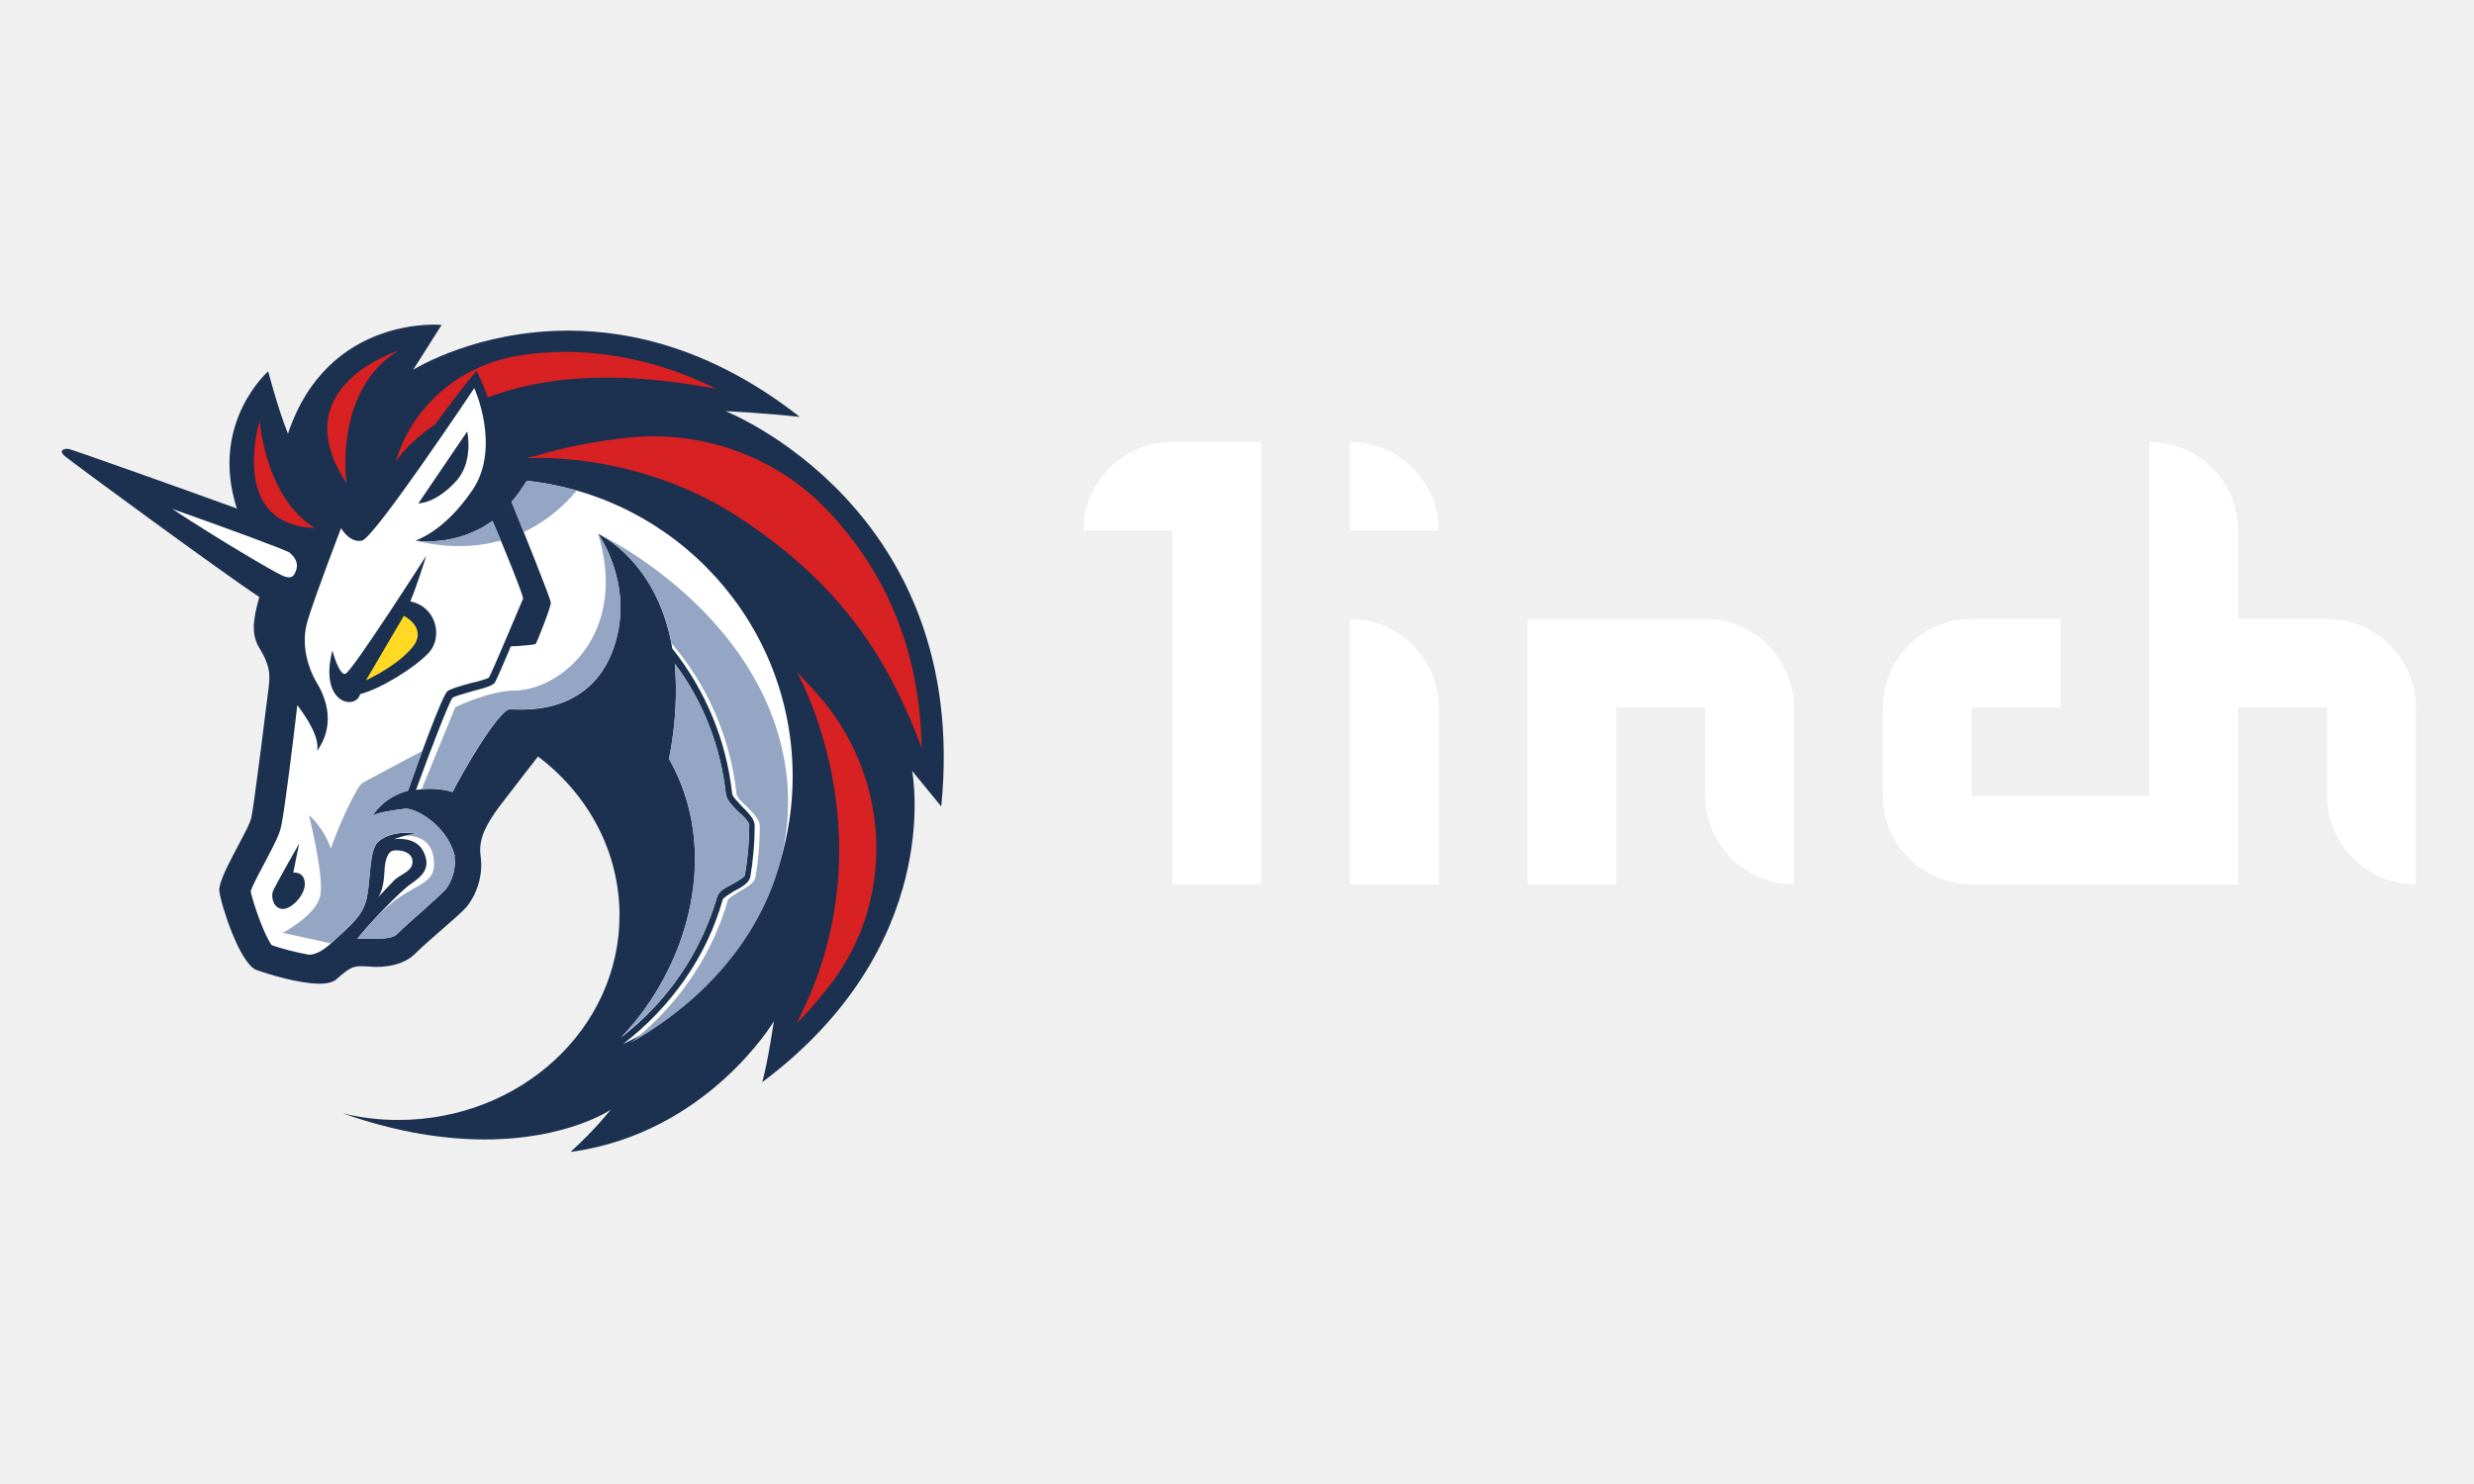
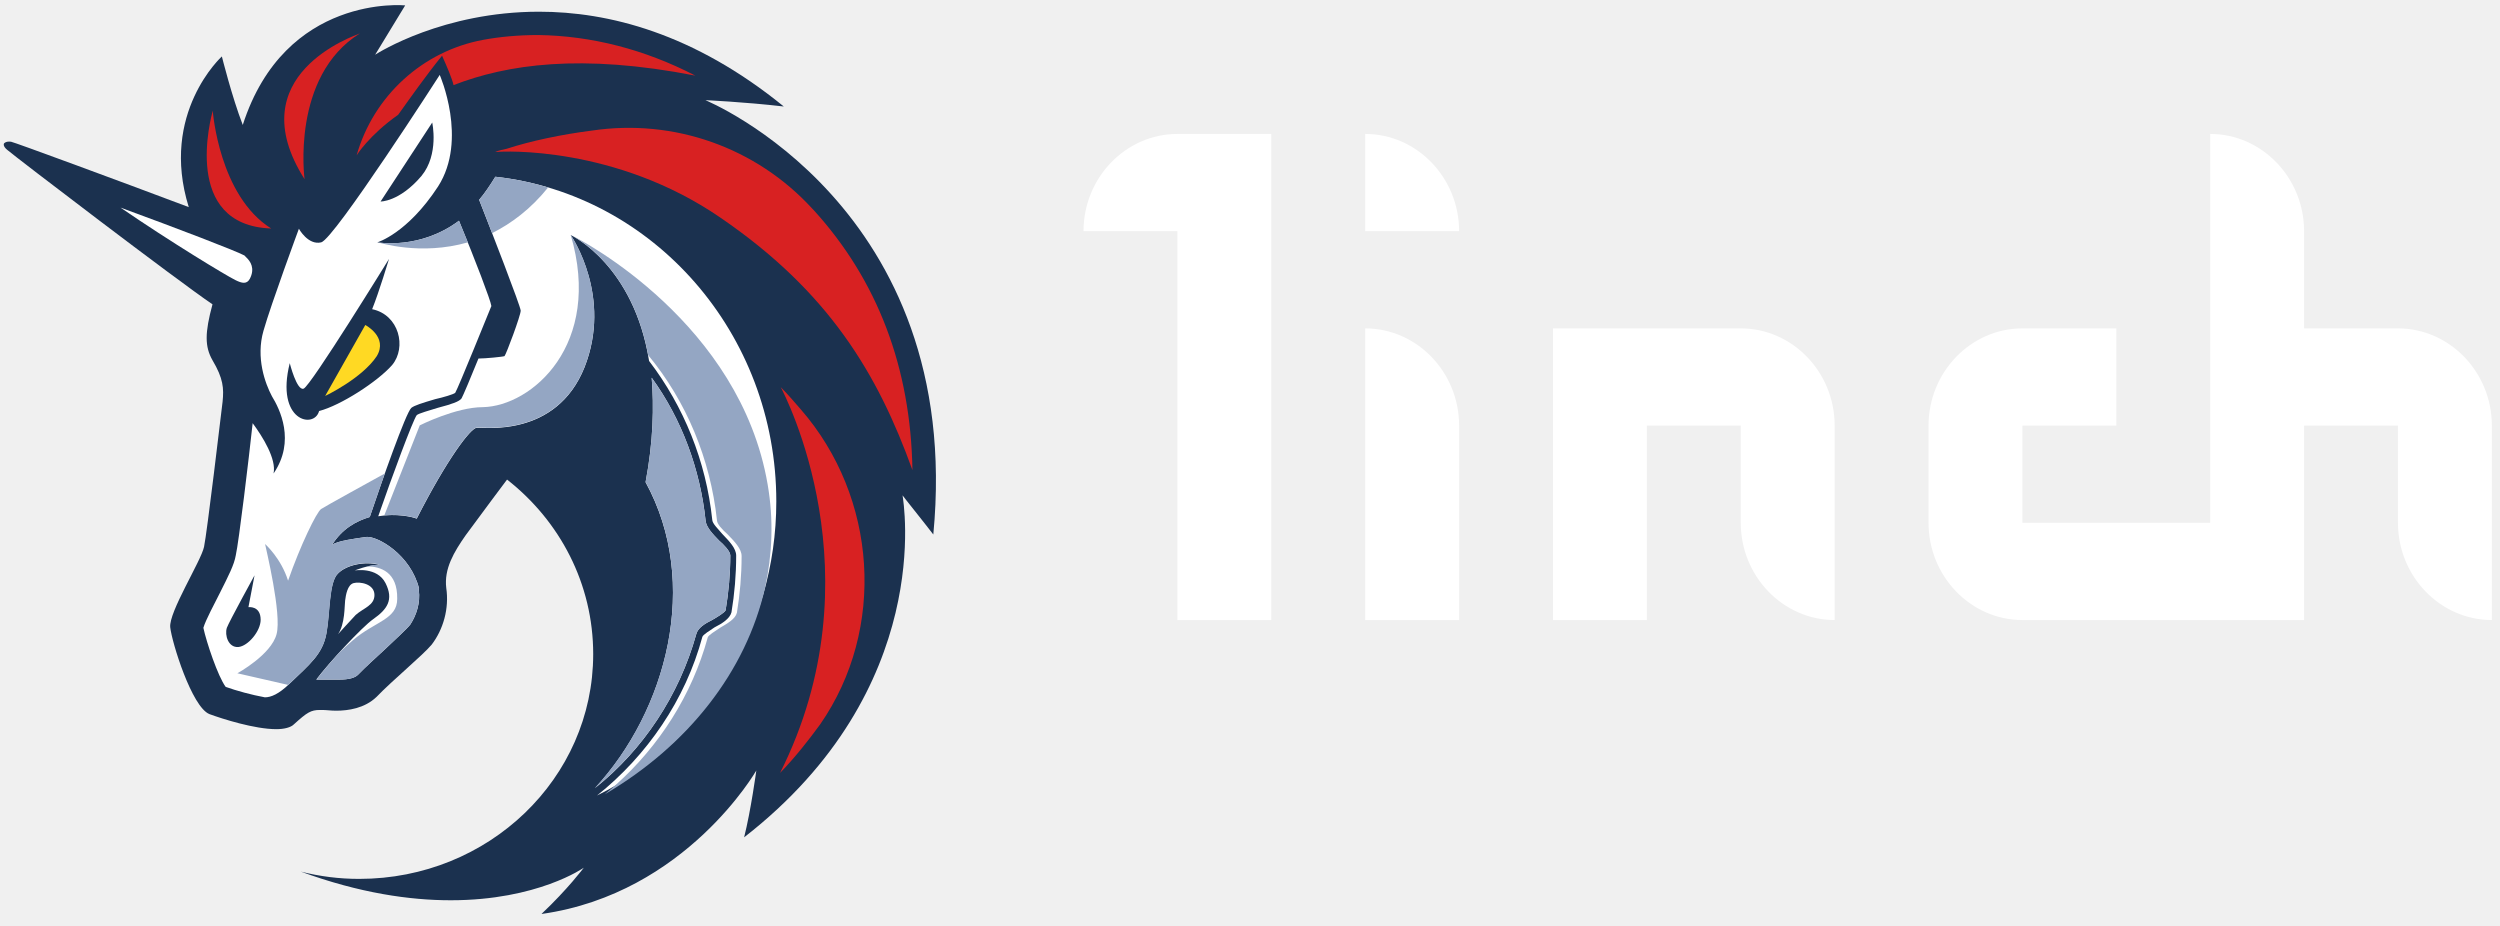
- <svg xmlns="http://www.w3.org/2000/svg" width="160" height="96" viewBox="0 0 160 96" fill="none">
-   <path d="M70.066 34.312H75.811V57.21H81.556V28.587H75.811C72.651 28.587 70.066 31.163 70.066 34.312Z" fill="white" />
-   <path d="M87.301 40.037V57.21H93.045V45.761C93.045 42.613 90.46 40.037 87.301 40.037Z" fill="white" />
-   <path d="M110.278 40.037H98.789V57.21H104.534V45.761H110.278V51.486C110.278 54.634 112.863 57.21 116.023 57.21V45.761C116.023 42.613 113.438 40.037 110.278 40.037Z" fill="white" />
-   <path d="M150.493 40.036H144.748V34.312C144.748 31.163 142.163 28.587 139.003 28.587V51.485H127.514V45.761H133.259V40.036H127.514C124.355 40.036 121.77 42.612 121.77 45.761V51.485C121.77 54.634 124.355 57.21 127.514 57.21H144.748V45.761H150.493V51.485C150.493 54.634 153.078 57.21 156.237 57.21V45.761C156.237 42.612 153.652 40.036 150.493 40.036Z" fill="white" />
-   <path d="M87.301 28.587V34.312H93.045C93.045 31.163 90.46 28.587 87.301 28.587Z" fill="white" />
-   <path d="M46.929 26.598C46.929 26.598 49.285 26.698 51.726 26.97C46.211 22.648 40.984 21.389 36.747 21.389C30.902 21.389 26.952 23.779 26.723 23.922L28.561 21.017C28.561 21.017 21.208 20.315 18.623 28.058C17.962 26.412 17.345 24.022 17.345 24.022C17.345 24.022 13.524 27.356 15.32 32.895C10.939 31.306 4.678 29.088 4.448 29.045C4.118 29.002 4.017 29.145 4.017 29.145C4.017 29.145 3.917 29.288 4.204 29.517C4.721 29.947 14.616 37.217 16.77 38.619C16.296 40.308 16.296 41.109 16.77 41.911C17.431 42.984 17.474 43.557 17.388 44.358C17.287 45.16 16.44 52.058 16.253 52.902C16.066 53.746 14.085 56.752 14.185 57.639C14.286 58.526 15.506 62.333 16.583 62.748C17.388 63.034 19.355 63.636 20.676 63.636C21.15 63.636 21.567 63.535 21.753 63.349C22.558 62.648 22.788 62.505 23.348 62.505H23.491C23.721 62.505 24.008 62.548 24.339 62.548C25.085 62.548 26.076 62.405 26.794 61.746C27.828 60.716 29.624 59.299 30.184 58.655C30.887 57.768 31.261 56.537 31.074 55.321C30.931 54.19 31.548 53.203 32.252 52.229C33.142 51.056 34.794 48.938 34.794 48.938C38.039 51.385 40.065 55.092 40.065 59.213C40.065 66.541 33.659 72.451 25.746 72.451C24.525 72.451 23.348 72.308 22.17 72.022C25.789 73.296 28.863 73.711 31.347 73.711C36.675 73.711 39.49 71.793 39.49 71.793C39.49 71.793 38.499 73.067 36.905 74.512H36.948C45.752 73.296 50.046 66.068 50.046 66.068C50.046 66.068 49.715 68.415 49.299 70.004C61.018 61.231 59.05 50.254 58.993 49.868C59.093 50.011 60.271 51.414 60.874 52.172C62.799 32.838 46.929 26.598 46.929 26.598Z" fill="#1B314F" />
-   <path d="M46.372 58.039C46.473 57.667 46.889 57.423 47.363 57.194C47.693 57.008 48.11 56.765 48.167 56.636C48.354 55.563 48.455 54.475 48.455 53.402C48.455 53.173 48.081 52.787 47.751 52.515C47.377 52.143 47.004 51.77 46.947 51.384C46.616 48.336 45.482 45.373 43.644 42.94C43.787 44.629 43.744 46.69 43.27 49.094C46.659 55.048 44.548 62.561 40.168 67.112C43.112 64.851 45.324 61.66 46.372 58.039Z" fill="white" />
-   <path d="M29.409 55.363C28.892 53.345 26.867 52.272 26.207 52.315C25.46 52.415 24.411 52.544 24.081 52.787C24.699 51.842 25.546 51.384 26.393 51.141C27.097 49.123 28.605 44.987 28.935 44.715C29.122 44.572 29.596 44.429 30.4 44.2C30.874 44.1 31.535 43.914 31.621 43.828C31.808 43.542 33.689 39.048 33.833 38.719C33.789 38.39 32.842 36 31.851 33.696C29.452 35.427 26.853 34.969 26.853 34.969C26.853 34.969 28.691 34.454 30.573 31.678C32.411 28.916 30.673 25.109 30.673 25.109C30.673 25.109 24.225 34.769 23.42 34.969C22.616 35.155 22.056 34.168 22.056 34.168C22.056 34.168 20.361 38.576 19.887 40.179C19.414 41.767 19.988 43.27 20.404 44.028C20.878 44.773 21.869 46.662 20.505 48.579C20.692 47.735 19.844 46.418 19.227 45.617C18.997 47.678 18.38 52.615 18.193 53.402C18.092 53.96 17.762 54.576 17.202 55.649C16.915 56.207 16.355 57.195 16.211 57.667C16.398 58.511 17.101 60.529 17.575 61.145C18.236 61.374 19.169 61.617 19.974 61.76C20.347 61.76 20.821 61.574 21.482 60.959C22.702 59.828 23.507 59.227 23.736 57.996C23.966 56.823 23.88 54.991 24.44 54.476C24.957 53.96 26.092 53.731 26.982 53.96C26.278 53.96 25.474 54.29 25.474 54.29C25.474 54.29 26.838 54.061 27.355 55.034C27.872 56.021 27.456 56.579 26.609 57.152C25.905 57.624 23.837 59.785 23.119 60.715H23.55H23.736H24.024H24.541C25.101 60.715 25.488 60.615 25.675 60.429C26.149 59.957 26.752 59.442 27.327 58.926C27.887 58.411 28.691 57.71 28.878 57.467C29.251 56.908 29.495 56.193 29.395 55.449V55.363H29.409ZM27.054 32.565L30.213 27.914C30.213 27.914 30.644 29.789 29.553 31.062C28.189 32.608 27.011 32.565 27.054 32.565ZM18.351 58.798C17.733 58.841 17.503 58.096 17.647 57.667C17.791 57.295 19.342 54.576 19.342 54.576L18.968 56.451C18.968 56.451 19.715 56.35 19.715 57.195C19.715 57.853 18.954 58.74 18.351 58.798ZM23.291 44.901C23.004 45.975 20.606 45.517 21.496 42.082C21.496 42.082 21.927 43.728 22.343 43.585C22.774 43.442 27.571 35.943 27.571 35.943C27.571 35.943 26.953 37.917 26.537 38.905C28.189 39.234 28.662 41.152 27.758 42.197C26.867 43.17 24.612 44.572 23.291 44.901Z" fill="white" />
-   <path d="M34.073 31.105C33.742 31.62 33.412 32.093 33.082 32.465C33.785 34.196 35.624 38.747 35.624 38.99C35.624 39.277 34.733 41.566 34.633 41.667C34.532 41.71 33.455 41.81 33.039 41.81C32.565 42.94 32.091 44.014 32.005 44.157C31.861 44.343 31.445 44.486 30.54 44.715C30.066 44.858 29.362 45.044 29.262 45.144C29.032 45.431 27.754 48.751 26.906 51.098C28.041 50.912 29.032 51.141 29.262 51.241C31.1 47.763 32.565 45.889 32.938 45.889C33.312 45.846 37.792 46.504 39.53 42.325C41.225 38.189 38.783 34.683 38.683 34.54C38.783 34.583 42.546 36.329 43.48 41.953C45.605 44.629 46.969 47.864 47.343 51.298C47.343 51.527 47.716 51.856 47.96 52.142C48.391 52.572 48.808 52.987 48.808 53.416C48.808 54.547 48.707 55.663 48.52 56.751C48.42 57.123 47.96 57.409 47.486 57.638C47.199 57.824 46.783 58.067 46.739 58.196C45.706 61.903 43.35 65.194 40.291 67.541C46.783 64.45 51.263 57.824 51.263 50.225C51.263 40.307 43.724 32.135 34.073 31.105Z" fill="white" />
-   <path d="M26.679 55.736C26.679 55.077 25.789 54.934 25.401 55.034C25.028 55.134 24.927 55.736 24.884 56.065C24.841 56.394 24.884 57.424 24.453 58.04C24.554 57.94 25.2 57.238 25.53 56.909C26.018 56.494 26.679 56.351 26.679 55.736Z" fill="white" />
-   <path d="M19.054 37.116C19.384 36.501 19.097 36.086 18.824 35.842C18.781 35.799 18.724 35.742 18.724 35.742C18.163 35.456 14.63 34.154 11.141 32.923C14.2 34.941 17.589 36.916 18.163 37.188C18.58 37.388 18.867 37.445 19.054 37.116Z" fill="white" />
-   <path d="M32.392 34.969C32.22 34.554 32.033 34.125 31.847 33.695C29.506 35.384 26.992 34.983 26.863 34.969C26.992 34.983 29.491 35.77 32.392 34.969Z" fill="#94A6C3" />
-   <path d="M37.3 31.735C36.252 31.435 35.175 31.22 34.069 31.105C33.739 31.621 33.408 32.093 33.078 32.465C33.279 32.952 33.566 33.653 33.868 34.426C35.031 33.867 36.223 33.023 37.3 31.735Z" fill="#94A6C3" />
-   <path d="M29.405 55.363C28.888 53.345 26.863 52.272 26.202 52.315C25.456 52.415 24.407 52.544 24.077 52.787C24.694 51.843 25.542 51.385 26.389 51.141C26.633 50.454 26.963 49.524 27.308 48.58C26.504 49.009 23.66 50.512 23.416 50.669C23.129 50.855 22.138 52.83 21.391 54.891C20.96 53.574 20.027 52.773 19.984 52.73C20.027 52.959 21.018 56.866 20.687 58.039C20.357 59.256 18.289 60.343 18.289 60.343L21.405 61.03C21.434 61.002 21.463 60.973 21.492 60.944C22.712 59.814 23.517 59.213 23.746 57.982C23.976 56.809 23.89 54.977 24.45 54.462C24.967 53.946 26.102 53.717 26.992 53.946C26.734 53.946 26.475 53.989 26.231 54.047C27.035 54.061 28.098 54.361 28.069 55.964C28.069 57.181 26.705 57.281 25.341 58.411C25.068 58.64 24.766 58.898 24.465 59.184C23.919 59.771 23.416 60.343 23.129 60.715H24.536C25.096 60.715 25.484 60.615 25.671 60.429C26.145 59.957 26.748 59.442 27.323 58.927C27.883 58.411 28.687 57.71 28.873 57.467C29.247 56.909 29.491 56.193 29.39 55.449V55.363H29.405Z" fill="#94A6C3" />
-   <path d="M33.309 44.673C31.658 44.673 29.446 45.746 29.446 45.746L27.277 51.041C28.24 50.955 29.044 51.141 29.259 51.227C31.098 47.749 32.562 45.875 32.936 45.875C33.309 45.832 37.79 46.49 39.528 42.311C41.222 38.175 38.781 34.669 38.68 34.526C40.662 41.009 36.282 44.615 33.309 44.673Z" fill="#94A6C3" />
-   <path d="M46.368 58.039C46.469 57.667 46.885 57.424 47.359 57.195C47.69 57.009 48.106 56.766 48.163 56.637C48.35 55.563 48.451 54.476 48.451 53.403C48.451 53.173 48.077 52.787 47.747 52.515C47.374 52.143 47 51.757 46.943 51.385C46.612 48.336 45.478 45.374 43.64 42.941C43.783 44.63 43.74 46.691 43.266 49.081C46.656 55.034 44.544 62.547 40.164 67.098C43.108 64.852 45.32 61.66 46.368 58.039Z" fill="#94A6C3" />
-   <path d="M50.734 49.223C49.054 39.749 39.432 34.869 38.699 34.54C39.001 34.683 42.419 36.415 43.424 41.61C45.765 44.329 47.23 47.735 47.632 51.327C47.632 51.556 47.962 51.885 48.293 52.172C48.724 52.601 49.14 53.016 49.14 53.445C49.14 54.576 49.039 55.692 48.853 56.78C48.752 57.152 48.293 57.395 47.819 57.667C47.532 57.853 47.115 58.096 47.072 58.225C46.11 61.617 44.099 64.637 41.428 66.926C41.212 67.112 40.997 67.284 40.767 67.47C45.837 64.608 49.413 60.257 50.576 55.306C51.021 53.345 51.108 51.298 50.734 49.223Z" fill="#94A6C3" />
-   <path d="M23.664 44.015L26.12 39.836C26.12 39.836 27.527 40.537 26.824 41.668C25.919 42.984 23.664 44.015 23.664 44.015Z" fill="#FFD923" />
-   <path d="M51.551 43.499C51.781 43.928 57.583 54.576 51.508 66.211C52.456 65.266 53.246 64.293 53.964 63.349C58.014 57.724 57.453 49.982 52.786 44.816C52.398 44.386 51.982 43.914 51.551 43.499Z" fill="#D82122" />
-   <path d="M59.605 48.379C59.505 42.368 57.48 37.216 53.573 33.08C53.53 33.037 53.53 33.037 53.473 32.98C50.04 29.373 44.999 27.671 40.002 28.386C38.12 28.615 36.239 29.002 34.774 29.459C34.544 29.502 34.3 29.56 34.07 29.645H34.171C34.544 29.602 41.423 29.273 47.829 33.495C54.478 37.86 57.48 42.697 59.605 48.379Z" fill="#D82122" />
-   <path d="M46.321 25.152C43.219 23.606 39.959 22.805 36.714 22.762C35.493 22.762 34.358 22.862 33.324 23.048C29.648 23.706 26.632 26.34 25.598 29.846C25.598 29.846 26.345 28.672 28.14 27.456C28.8 26.569 29.834 25.152 30.825 23.978C31.113 24.594 31.443 25.338 31.529 25.71C34.789 24.493 39.313 23.835 46.321 25.152Z" fill="#D82122" />
-   <path d="M16.791 27.213C16.691 27.585 14.867 33.968 20.367 34.154C17.179 32.236 16.791 27.256 16.791 27.213Z" fill="#D82122" />
-   <path d="M25.797 22.662C25.467 22.805 18.358 25.109 22.408 31.248C22.408 31.248 21.56 25.195 25.797 22.662Z" fill="#D82122" />
+ <svg xmlns="http://www.w3.org/2000/svg" width="189" height="70" viewBox="0 0 189 70" fill="none">
+   <path d="M81.914 17.476H89.012V46.875H96.11V10.127H89.012C85.108 10.127 81.914 13.434 81.914 17.476Z" fill="white" />
+   <path d="M103.211 24.826V46.875H110.309V32.175C110.309 28.133 107.115 24.826 103.211 24.826Z" fill="white" />
+   <path d="M131.602 24.826H117.406V46.875H124.504V32.175H131.602V39.525C131.602 43.567 134.796 46.875 138.7 46.875V32.175C138.7 28.133 135.506 24.826 131.602 24.826Z" fill="white" />
+   <path d="M181.286 24.826H174.189V17.476C174.189 13.434 170.994 10.127 167.091 10.127V39.525H152.895V32.175H159.993V24.826H152.895C148.991 24.826 145.797 28.133 145.797 32.175V39.525C145.797 43.567 148.991 46.875 152.895 46.875H174.189V32.175H181.286V39.525C181.286 43.567 184.481 46.875 188.384 46.875V32.175C188.384 28.133 185.19 24.826 181.286 24.826Z" fill="white" />
+   <path d="M103.211 10.127V17.476H110.309C110.309 13.434 107.115 10.127 103.211 10.127Z" fill="white" />
+   <path d="M53.328 7.573C53.328 7.573 56.238 7.702 59.255 8.051C52.441 2.502 45.981 0.885 40.747 0.885C33.525 0.885 28.645 3.954 28.361 4.137L30.632 0.407C30.632 0.407 21.547 -0.493 18.353 9.447C17.536 7.334 16.773 4.266 16.773 4.266C16.773 4.266 12.053 8.547 14.271 15.658C8.859 13.618 1.122 10.77 0.839 10.715C0.43 10.66 0.306 10.844 0.306 10.844C0.306 10.844 0.182 11.028 0.537 11.322C1.176 11.873 13.402 21.207 16.064 23.007C15.478 25.176 15.478 26.204 16.064 27.233C16.88 28.611 16.933 29.346 16.827 30.375C16.702 31.404 15.655 40.261 15.425 41.345C15.194 42.429 12.745 46.287 12.87 47.426C12.994 48.566 14.502 53.453 15.833 53.986C16.827 54.353 19.258 55.125 20.89 55.125C21.476 55.125 21.99 54.996 22.221 54.758C23.215 53.857 23.499 53.674 24.191 53.674H24.368C24.652 53.674 25.007 53.729 25.415 53.729C26.338 53.729 27.562 53.545 28.45 52.7C29.727 51.377 31.945 49.558 32.637 48.731C33.507 47.592 33.968 46.012 33.737 44.45C33.56 42.998 34.323 41.73 35.193 40.481C36.293 38.974 38.333 36.255 38.333 36.255C42.344 39.397 44.846 44.156 44.846 49.448C44.846 58.855 36.931 66.444 27.154 66.444C25.646 66.444 24.191 66.26 22.736 65.892C27.207 67.528 31.005 68.06 34.075 68.06C40.658 68.06 44.136 65.598 44.136 65.598C44.136 65.598 42.911 67.234 40.942 69.089H40.995C51.873 67.528 57.178 58.249 57.178 58.249C57.178 58.249 56.77 61.262 56.256 63.302C70.735 52.038 68.304 37.946 68.233 37.449C68.358 37.633 69.813 39.434 70.558 40.408C72.936 15.584 53.328 7.573 53.328 7.573Z" fill="#1B314F" />
+   <path d="M52.638 47.941C52.763 47.463 53.277 47.151 53.863 46.857C54.271 46.618 54.785 46.305 54.856 46.14C55.087 44.762 55.211 43.366 55.211 41.987C55.211 41.694 54.75 41.197 54.342 40.848C53.881 40.371 53.419 39.893 53.348 39.397C52.94 35.483 51.538 31.68 49.267 28.556C49.444 30.724 49.391 33.37 48.806 36.457C52.993 44.1 50.385 53.747 44.973 59.59C48.61 56.687 51.343 52.589 52.638 47.941Z" fill="white" />
+   <path d="M31.683 44.505C31.044 41.914 28.542 40.536 27.725 40.592C26.803 40.72 25.507 40.886 25.099 41.198C25.862 39.985 26.909 39.397 27.956 39.085C28.826 36.494 30.689 31.184 31.097 30.835C31.328 30.651 31.913 30.468 32.907 30.174C33.492 30.045 34.309 29.806 34.415 29.696C34.646 29.328 36.97 23.559 37.148 23.136C37.095 22.714 35.923 19.645 34.699 16.687C31.736 18.91 28.524 18.322 28.524 18.322C28.524 18.322 30.795 17.661 33.12 14.096C35.391 10.55 33.244 5.663 33.244 5.663C33.244 5.663 25.277 18.065 24.283 18.322C23.289 18.561 22.597 17.293 22.597 17.293C22.597 17.293 20.503 22.953 19.918 25.01C19.332 27.05 20.042 28.979 20.556 29.953C21.142 30.909 22.366 33.334 20.681 35.796C20.911 34.712 19.864 33.022 19.101 31.992C18.817 34.638 18.055 40.977 17.824 41.988C17.7 42.705 17.291 43.495 16.599 44.873C16.244 45.589 15.552 46.857 15.375 47.463C15.606 48.547 16.475 51.138 17.061 51.928C17.877 52.222 19.03 52.535 20.024 52.718C20.485 52.718 21.071 52.48 21.887 51.69C23.396 50.238 24.389 49.466 24.673 47.886C24.957 46.379 24.851 44.028 25.543 43.366C26.182 42.705 27.583 42.411 28.684 42.705C27.814 42.705 26.82 43.127 26.82 43.127C26.82 43.127 28.506 42.833 29.145 44.083C29.784 45.35 29.269 46.067 28.222 46.802C27.353 47.408 24.797 50.183 23.91 51.377H24.443H24.673H25.028H25.667C26.359 51.377 26.838 51.248 27.069 51.01C27.654 50.403 28.4 49.742 29.11 49.08C29.802 48.419 30.795 47.519 31.026 47.206C31.487 46.49 31.789 45.571 31.665 44.615V44.505H31.683ZM28.772 15.235L32.676 9.264C32.676 9.264 33.209 11.671 31.86 13.306C30.174 15.291 28.719 15.235 28.772 15.235ZM18.019 48.915C17.256 48.97 16.972 48.015 17.149 47.463C17.327 46.986 19.243 43.495 19.243 43.495L18.782 45.902C18.782 45.902 19.705 45.773 19.705 46.857C19.705 47.702 18.764 48.842 18.019 48.915ZM24.123 31.074C23.768 32.452 20.805 31.864 21.905 27.454C21.905 27.454 22.437 29.567 22.952 29.383C23.484 29.2 29.411 19.572 29.411 19.572C29.411 19.572 28.648 22.107 28.134 23.375C30.174 23.798 30.76 26.26 29.642 27.601C28.542 28.851 25.756 30.651 24.123 31.074Z" fill="white" />
+   <path d="M37.448 13.362C37.04 14.023 36.632 14.629 36.224 15.107C37.093 17.33 39.365 23.173 39.365 23.486C39.365 23.853 38.265 26.793 38.141 26.922C38.016 26.977 36.685 27.105 36.171 27.105C35.585 28.557 35 29.935 34.893 30.119C34.716 30.358 34.201 30.541 33.083 30.835C32.498 31.019 31.628 31.258 31.504 31.387C31.22 31.754 29.641 36.017 28.594 39.03C29.996 38.791 31.22 39.085 31.504 39.214C33.775 34.749 35.585 32.342 36.047 32.342C36.508 32.287 42.044 33.132 44.191 27.767C46.285 22.457 43.269 17.955 43.145 17.771C43.269 17.826 47.918 20.068 49.071 27.289C51.697 30.725 53.383 34.877 53.845 39.287C53.845 39.581 54.306 40.004 54.608 40.371C55.14 40.923 55.655 41.455 55.655 42.007C55.655 43.458 55.53 44.891 55.3 46.288C55.175 46.766 54.608 47.133 54.022 47.427C53.667 47.666 53.153 47.978 53.099 48.144C51.822 52.902 48.912 57.128 45.132 60.142C53.153 56.173 58.689 47.666 58.689 37.909C58.689 25.176 49.373 14.684 37.448 13.362Z" fill="white" />
+   <path d="M28.309 44.983C28.309 44.138 27.209 43.954 26.73 44.083C26.268 44.211 26.144 44.983 26.091 45.406C26.038 45.828 26.091 47.151 25.559 47.941C25.683 47.813 26.481 46.912 26.89 46.49C27.493 45.957 28.309 45.773 28.309 44.983Z" fill="white" />
+   <path d="M18.887 21.078C19.295 20.288 18.94 19.755 18.603 19.443C18.55 19.387 18.479 19.314 18.479 19.314C17.787 18.947 13.421 17.274 9.109 15.694C12.889 18.285 17.077 20.821 17.787 21.17C18.301 21.427 18.656 21.5 18.887 21.078Z" fill="white" />
+   <path d="M35.371 18.322C35.158 17.79 34.927 17.238 34.697 16.687C31.804 18.855 28.699 18.341 28.539 18.322C28.699 18.341 31.786 19.351 35.371 18.322Z" fill="#94A6C3" />
+   <path d="M41.44 14.17C40.144 13.784 38.813 13.508 37.447 13.361C37.039 14.023 36.631 14.629 36.223 15.107C36.471 15.732 36.826 16.632 37.199 17.624C38.636 16.907 40.109 15.823 41.44 14.17Z" fill="#94A6C3" />
+   <path d="M31.68 44.505C31.041 41.915 28.539 40.537 27.723 40.592C26.8 40.72 25.505 40.886 25.096 41.198C25.86 39.985 26.906 39.397 27.953 39.085C28.255 38.203 28.663 37.009 29.089 35.796C28.095 36.347 24.582 38.277 24.28 38.479C23.925 38.718 22.701 41.253 21.778 43.899C21.246 42.209 20.092 41.18 20.039 41.125C20.092 41.419 21.317 46.435 20.909 47.941C20.501 49.503 17.945 50.9 17.945 50.9L21.796 51.782C21.831 51.745 21.867 51.708 21.902 51.671C23.411 50.22 24.404 49.448 24.688 47.868C24.972 46.361 24.866 44.009 25.558 43.348C26.197 42.686 27.599 42.392 28.699 42.686C28.379 42.686 28.06 42.742 27.758 42.815C28.752 42.833 30.065 43.219 30.029 45.277C30.029 46.839 28.344 46.968 26.658 48.419C26.321 48.713 25.948 49.044 25.576 49.411C24.901 50.165 24.28 50.9 23.925 51.377H25.664C26.356 51.377 26.835 51.249 27.066 51.01C27.652 50.404 28.397 49.742 29.107 49.081C29.799 48.419 30.793 47.519 31.023 47.206C31.485 46.49 31.786 45.571 31.662 44.616V44.505H31.68Z" fill="#94A6C3" />
+   <path d="M36.508 30.78C34.467 30.78 31.734 32.158 31.734 32.158L29.055 38.956C30.244 38.846 31.237 39.085 31.503 39.195C33.775 34.73 35.585 32.324 36.046 32.324C36.508 32.268 42.044 33.114 44.191 27.748C46.285 22.438 43.268 17.937 43.144 17.753C45.593 26.076 40.181 30.707 36.508 30.78Z" fill="#94A6C3" />
+   <path d="M52.638 47.941C52.763 47.463 53.277 47.15 53.863 46.856C54.271 46.617 54.785 46.305 54.856 46.14C55.087 44.762 55.211 43.365 55.211 41.987C55.211 41.693 54.75 41.197 54.342 40.848C53.881 40.37 53.419 39.874 53.348 39.397C52.94 35.483 51.538 31.68 49.267 28.556C49.444 30.724 49.391 33.37 48.806 36.438C52.993 44.082 50.385 53.728 44.973 59.571C48.61 56.687 51.343 52.589 52.638 47.941Z" fill="#94A6C3" />
+   <path d="M58.034 36.623C55.958 24.459 44.069 18.194 43.164 17.771C43.537 17.955 47.76 20.178 49.002 26.848C51.895 30.339 53.705 34.712 54.201 39.324C54.201 39.618 54.609 40.041 55.018 40.408C55.55 40.959 56.065 41.492 56.065 42.043C56.065 43.495 55.94 44.928 55.71 46.324C55.585 46.802 55.018 47.114 54.432 47.464C54.077 47.703 53.562 48.015 53.509 48.18C52.32 52.535 49.836 56.412 46.536 59.352C46.269 59.59 46.003 59.811 45.719 60.05C51.983 56.375 56.402 50.789 57.839 44.432C58.389 41.915 58.496 39.287 58.034 36.623Z" fill="#94A6C3" />
+   <path d="M24.582 29.935L27.616 24.57C27.616 24.57 29.355 25.47 28.486 26.921C27.368 28.612 24.582 29.935 24.582 29.935Z" fill="#FFD923" />
+   <path d="M59.026 29.273C59.31 29.824 66.479 43.495 58.973 58.433C60.144 57.22 61.12 55.971 62.007 54.758C67.011 47.537 66.319 37.597 60.552 30.964C60.073 30.412 59.558 29.806 59.026 29.273Z" fill="#D82122" />
+   <path d="M68.98 35.539C68.856 27.822 66.354 21.207 61.527 15.897C61.474 15.842 61.474 15.842 61.403 15.769C57.162 11.138 50.934 8.952 44.758 9.871C42.434 10.165 40.109 10.661 38.299 11.249C38.015 11.304 37.714 11.377 37.43 11.488H37.554C38.015 11.432 46.515 11.01 54.429 16.43C62.645 22.034 66.354 28.245 68.98 35.539Z" fill="#D82122" />
+   <path d="M52.567 5.717C48.734 3.733 44.706 2.704 40.695 2.649C39.187 2.649 37.785 2.778 36.508 3.016C31.965 3.862 28.239 7.242 26.961 11.744C26.961 11.744 27.884 10.237 30.102 8.676C30.918 7.536 32.196 5.717 33.42 4.211C33.775 5.001 34.183 5.956 34.289 6.434C38.318 4.872 43.907 4.027 52.567 5.717Z" fill="#D82122" />
+   <path d="M16.085 8.364C15.961 8.841 13.707 17.036 20.503 17.275C16.564 14.813 16.085 8.419 16.085 8.364Z" fill="#D82122" />
+   <path d="M27.213 2.521C26.805 2.704 18.021 5.662 23.025 13.545C23.025 13.545 21.978 5.773 27.213 2.521Z" fill="#D82122" />
</svg>
